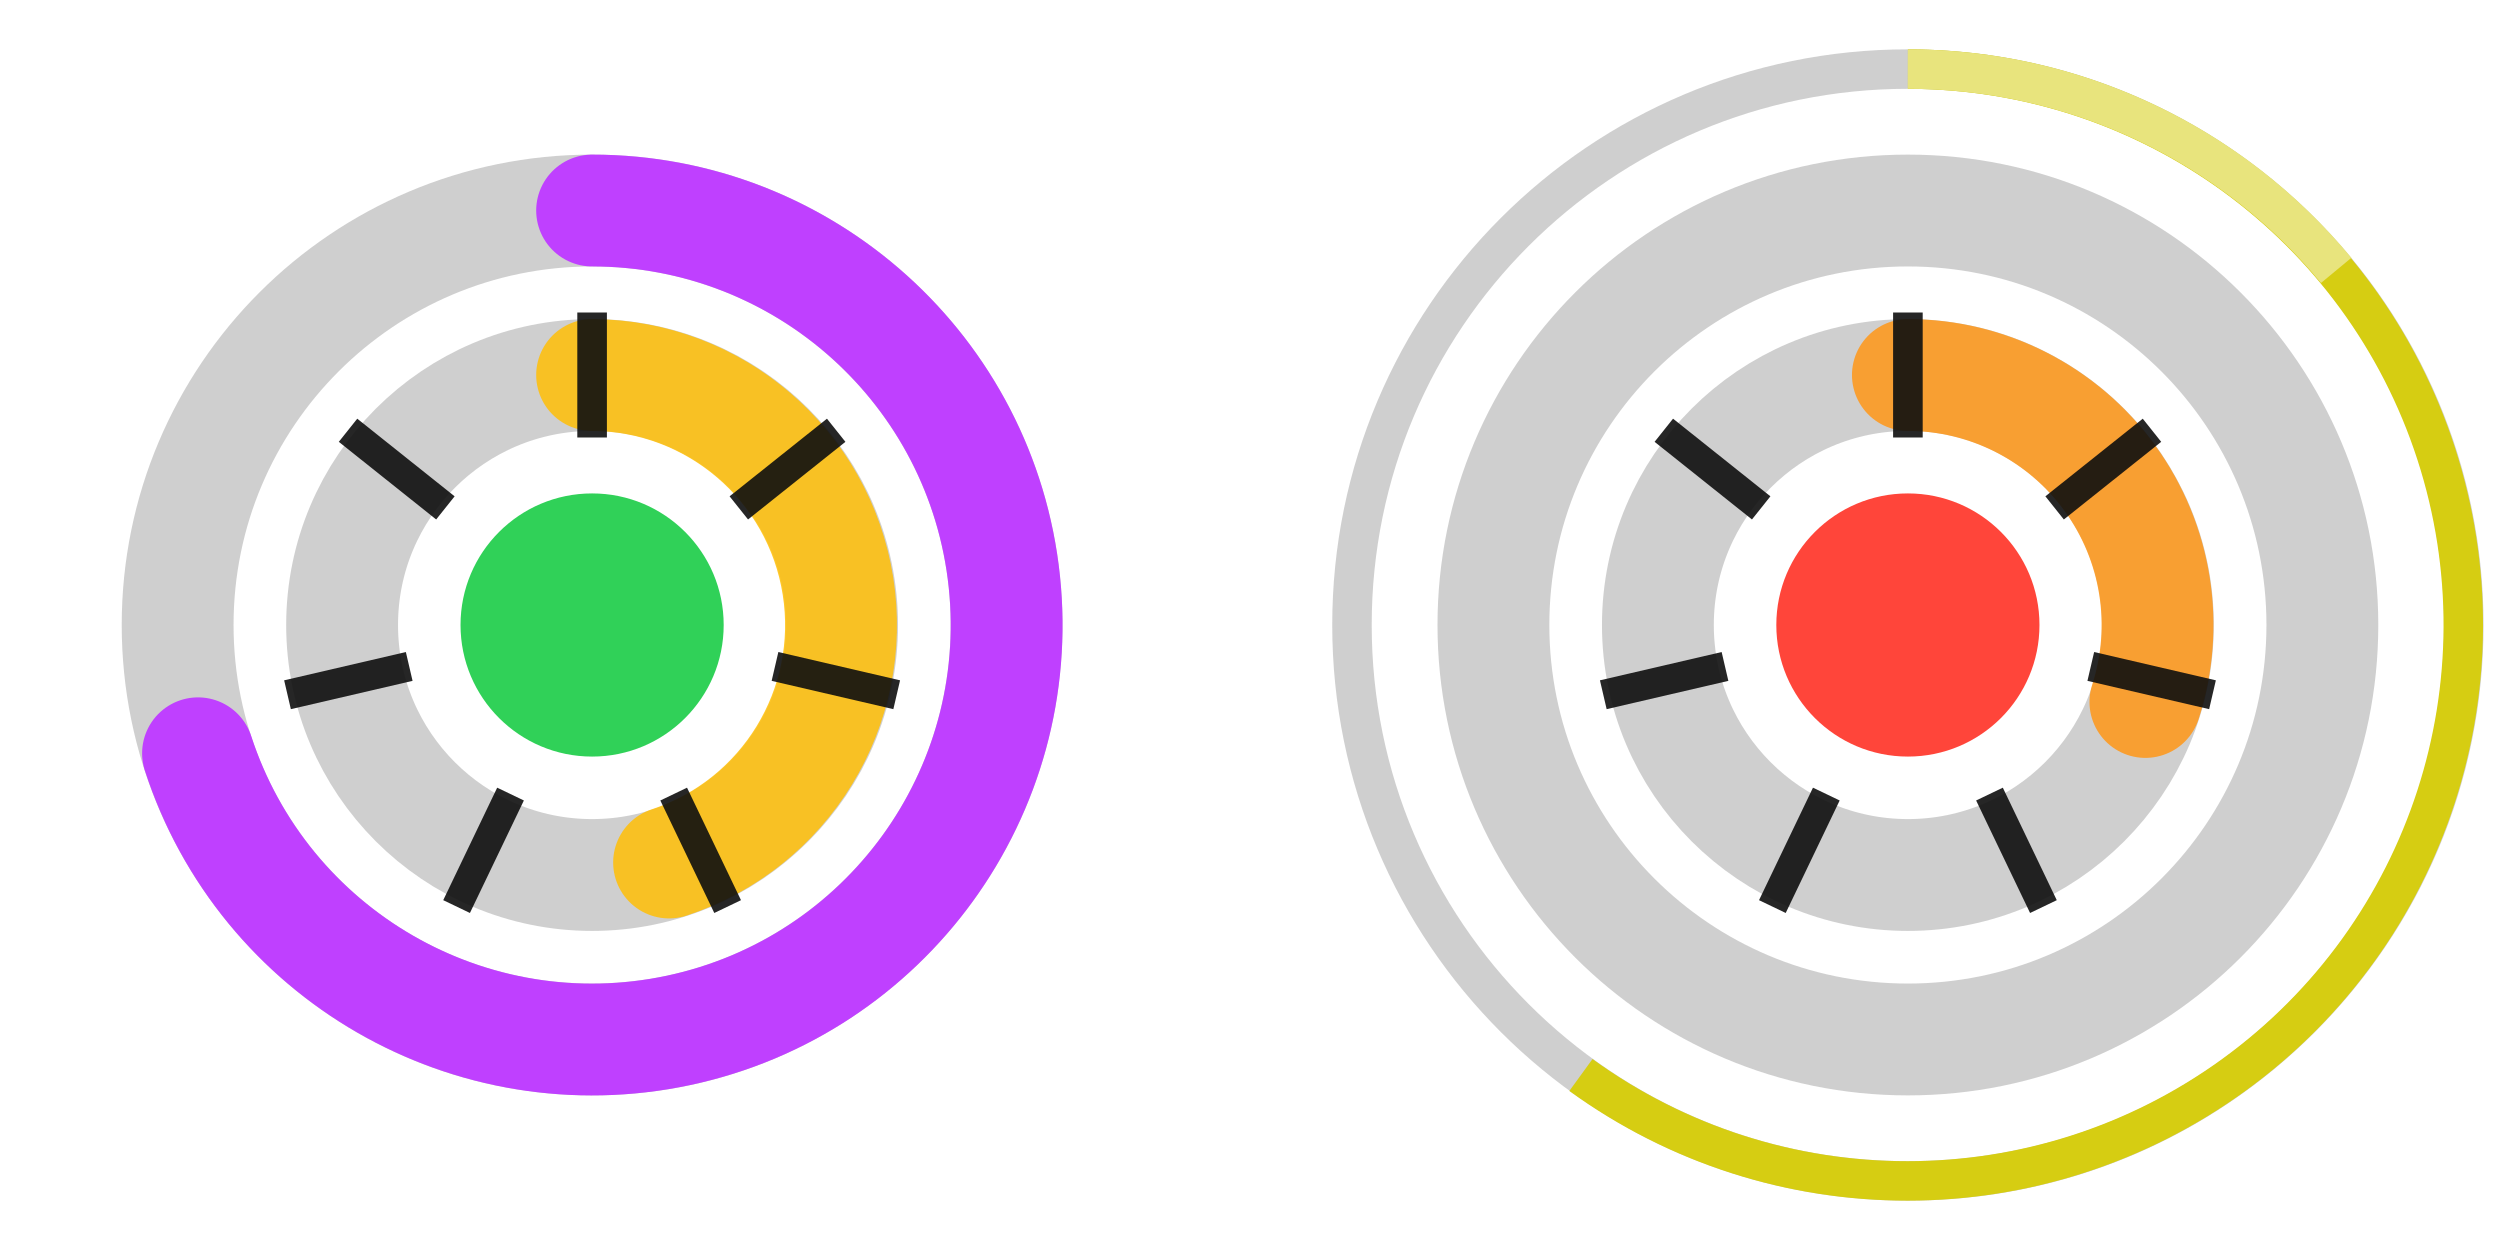
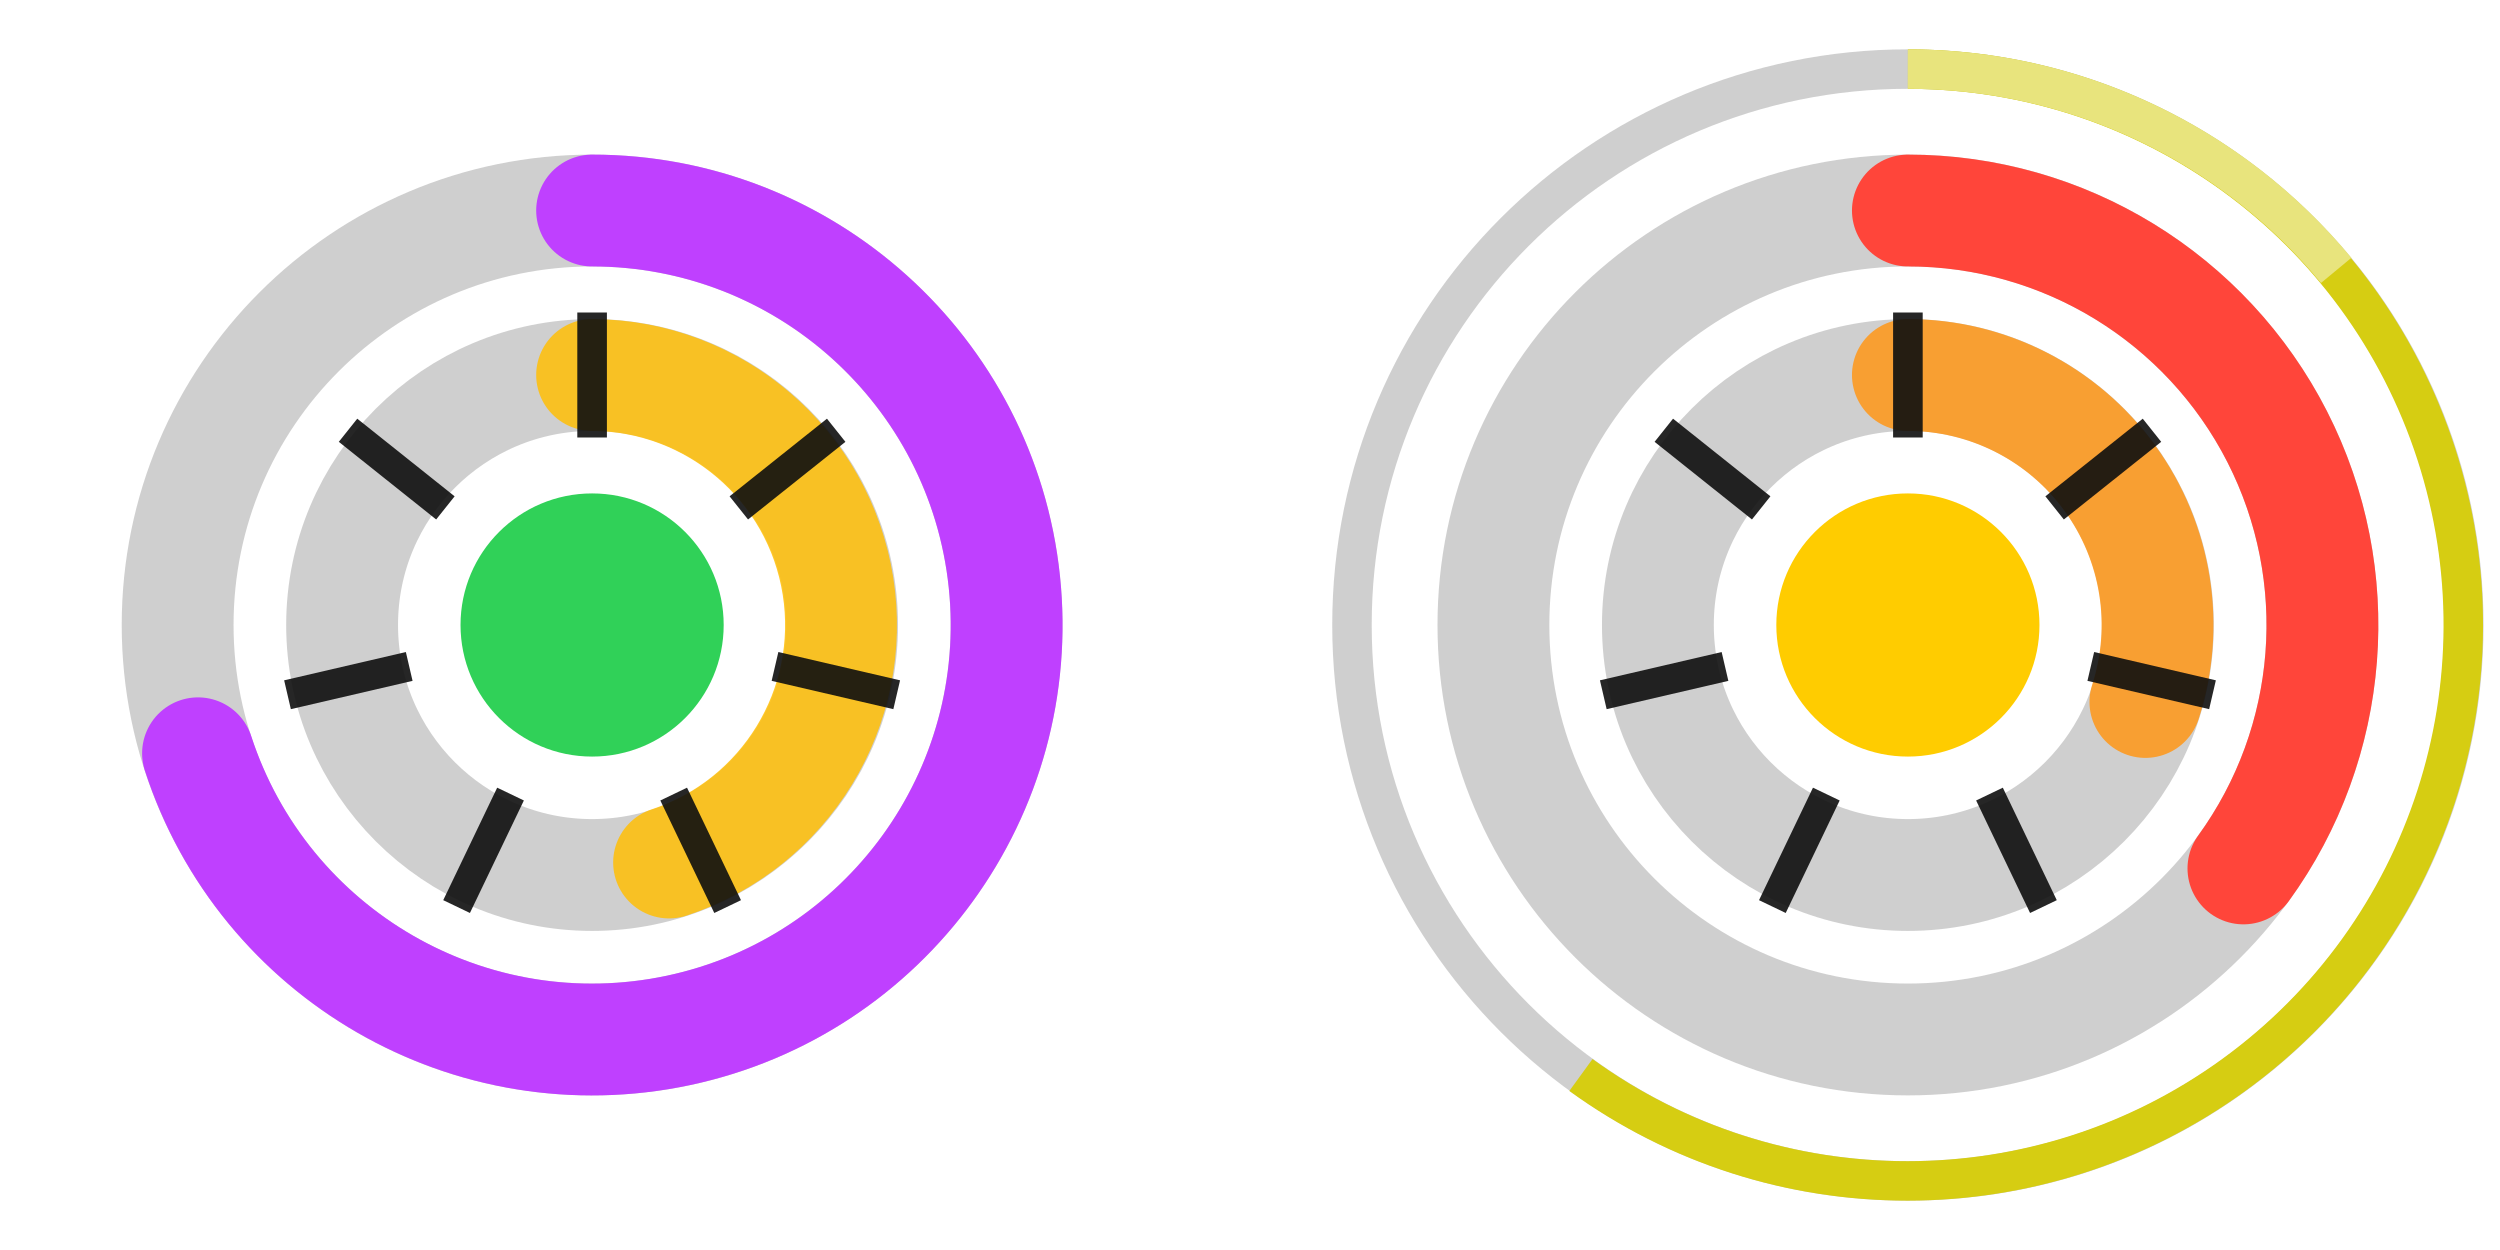
<svg xmlns="http://www.w3.org/2000/svg" width="480" height="240" viewBox="0 0 38 18">
  <circle cx="9.00" cy="9.00" r="6.30" fill="none" stroke="rgb(150,150,150)" stroke-width="1.70" stroke-opacity="0.45" />
  <circle cx="9.00" cy="9.00" r="3.80" fill="none" stroke="rgb(150,150,150)" stroke-width="1.70" stroke-opacity="0.45" />
  <path d="M9.00,2.70 A6.30,6.30 0 1 1 3.01,10.95" fill="none" stroke="rgb(191,64,255)" stroke-width="1.70" stroke-opacity="1.00" stroke-linecap="round" />
  <path d="M9.00,5.20 A3.80,3.80 0 0 1 10.17,12.61" fill="none" stroke="rgb(255,191,6)" stroke-width="1.70" stroke-opacity="0.85" stroke-linecap="round" />
  <line x1="9.00" y1="6.15" x2="9.00" y2="4.25" stroke="rgb(15,15,15)" stroke-width="0.45" stroke-opacity="0.9" />
  <line x1="11.23" y1="7.22" x2="12.71" y2="6.04" stroke="rgb(15,15,15)" stroke-width="0.45" stroke-opacity="0.9" />
  <line x1="11.78" y1="9.63" x2="13.63" y2="10.06" stroke="rgb(15,15,15)" stroke-width="0.45" stroke-opacity="0.9" />
  <line x1="10.24" y1="11.57" x2="11.06" y2="13.28" stroke="rgb(15,15,15)" stroke-width="0.45" stroke-opacity="0.9" />
  <line x1="7.76" y1="11.57" x2="6.94" y2="13.28" stroke="rgb(15,15,15)" stroke-width="0.45" stroke-opacity="0.9" />
  <line x1="6.22" y1="9.63" x2="4.37" y2="10.06" stroke="rgb(15,15,15)" stroke-width="0.45" stroke-opacity="0.9" />
  <line x1="6.77" y1="7.22" x2="5.29" y2="6.04" stroke="rgb(15,15,15)" stroke-width="0.45" stroke-opacity="0.9" />
  <circle cx="9.00" cy="9.00" r="2.00" fill="rgb(48,209,88)" />
  <circle cx="29.00" cy="9.00" r="6.30" fill="none" stroke="rgb(150,150,150)" stroke-width="1.70" stroke-opacity="0.45" />
  <circle cx="29.00" cy="9.00" r="3.80" fill="none" stroke="rgb(150,150,150)" stroke-width="1.70" stroke-opacity="0.45" />
+   <path d="M29.00,2.70 A6.30,6.30 0 0 1 34.10,12.70" fill="none" stroke="rgb(255,69,58)" stroke-width="1.70" stroke-opacity="1.00" stroke-linecap="round" />
  <path d="M29.00,5.20 A3.80,3.80 0 0 1 32.61,10.17" fill="none" stroke="rgb(255,150,23)" stroke-width="1.70" stroke-opacity="0.85" stroke-linecap="round" />
  <line x1="29.00" y1="6.15" x2="29.00" y2="4.25" stroke="rgb(15,15,15)" stroke-width="0.45" stroke-opacity="0.9" />
  <line x1="31.23" y1="7.22" x2="32.71" y2="6.04" stroke="rgb(15,15,15)" stroke-width="0.45" stroke-opacity="0.9" />
  <line x1="31.78" y1="9.63" x2="33.63" y2="10.06" stroke="rgb(15,15,15)" stroke-width="0.45" stroke-opacity="0.9" />
  <line x1="30.24" y1="11.57" x2="31.06" y2="13.28" stroke="rgb(15,15,15)" stroke-width="0.45" stroke-opacity="0.9" />
  <line x1="27.76" y1="11.57" x2="26.94" y2="13.28" stroke="rgb(15,15,15)" stroke-width="0.45" stroke-opacity="0.9" />
  <line x1="26.22" y1="9.63" x2="24.37" y2="10.06" stroke="rgb(15,15,15)" stroke-width="0.45" stroke-opacity="0.9" />
  <line x1="26.77" y1="7.22" x2="25.29" y2="6.04" stroke="rgb(15,15,15)" stroke-width="0.45" stroke-opacity="0.9" />
  <circle data-credit="track" cx="29.00" cy="9.00" r="8.45" fill="none" stroke="rgb(150,150,150)" stroke-width="0.60" stroke-opacity="0.45" />
  <path data-credit="cover" d="M29.00,0.55 A8.45,8.45 0 1 1 24.03,15.84" fill="none" stroke="rgb(214,205,18)" stroke-width="0.60" stroke-opacity="1.00" stroke-linecap="butt" />
  <path data-credit="day" d="M29.00,0.55 A8.45,8.45 0 0 1 35.51,3.61" fill="none" stroke="rgb(232,228,125)" stroke-width="0.60" stroke-opacity="1.00" stroke-linecap="butt" />
-   <circle cx="29.00" cy="9.00" r="2.00" fill="rgb(255,69,58)" />
+   <circle cx="29.00" cy="9.00" r="2.00" fill="rgb(255,204,0)" />
</svg>
